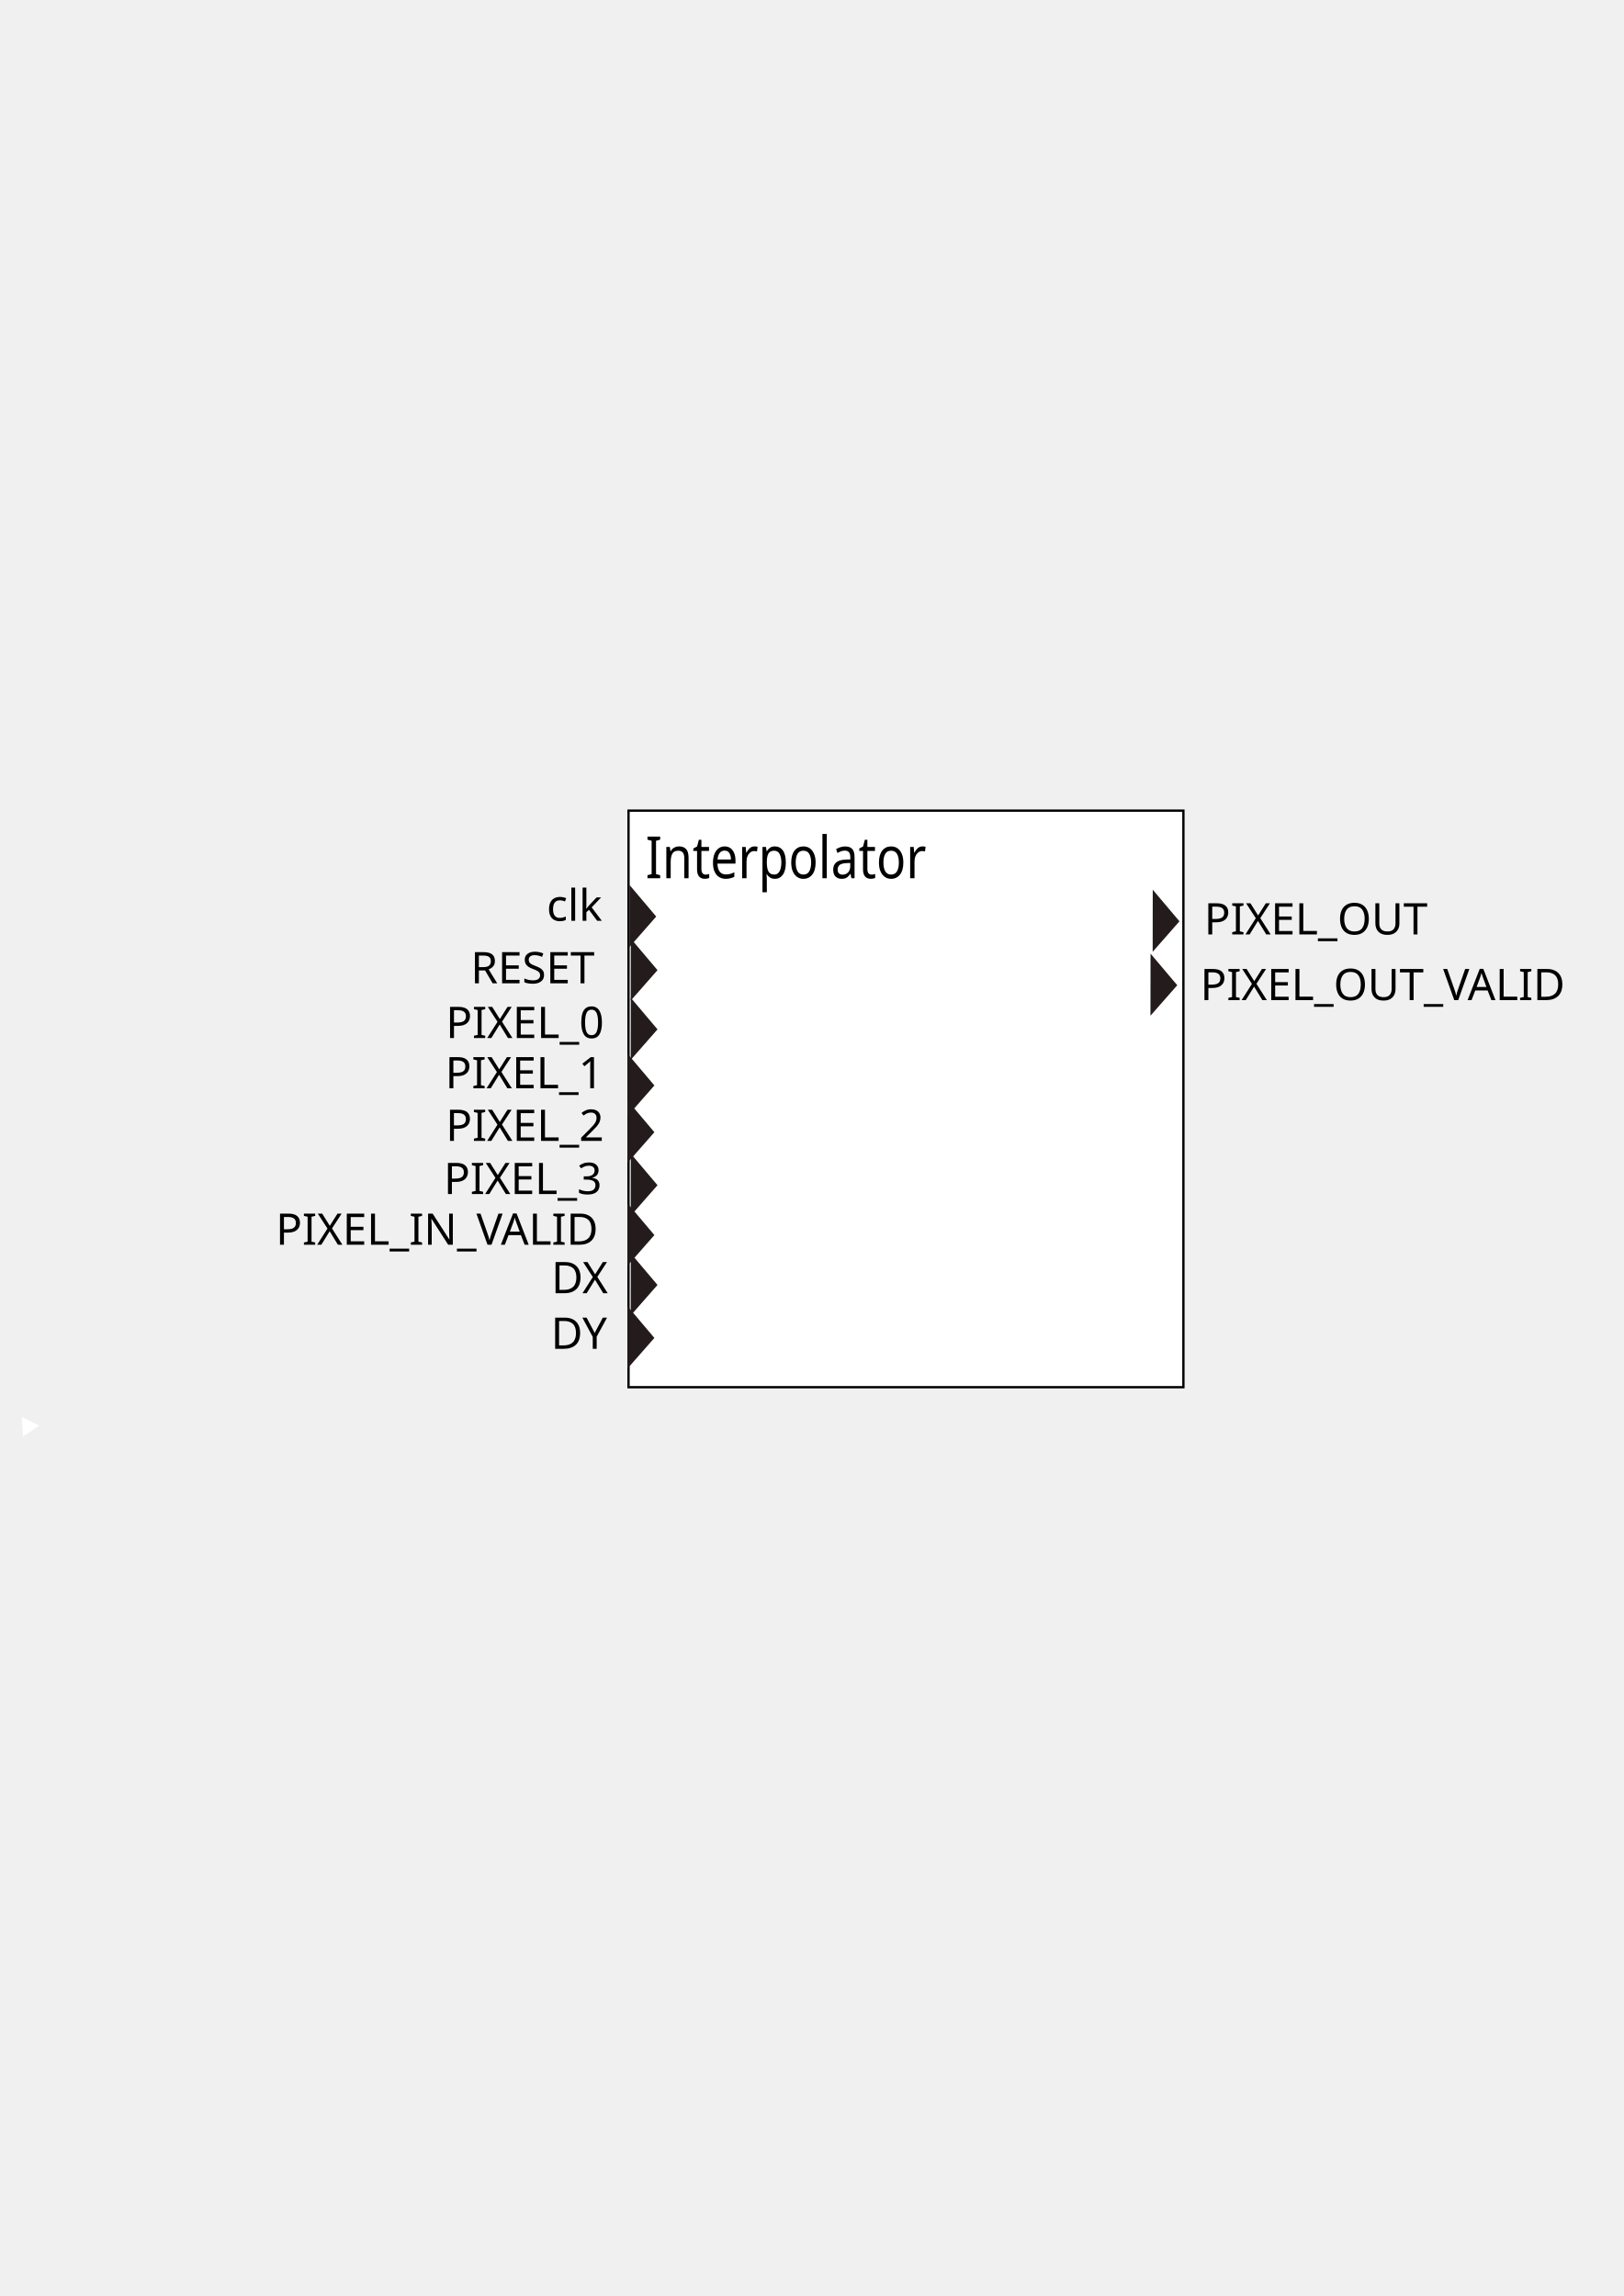
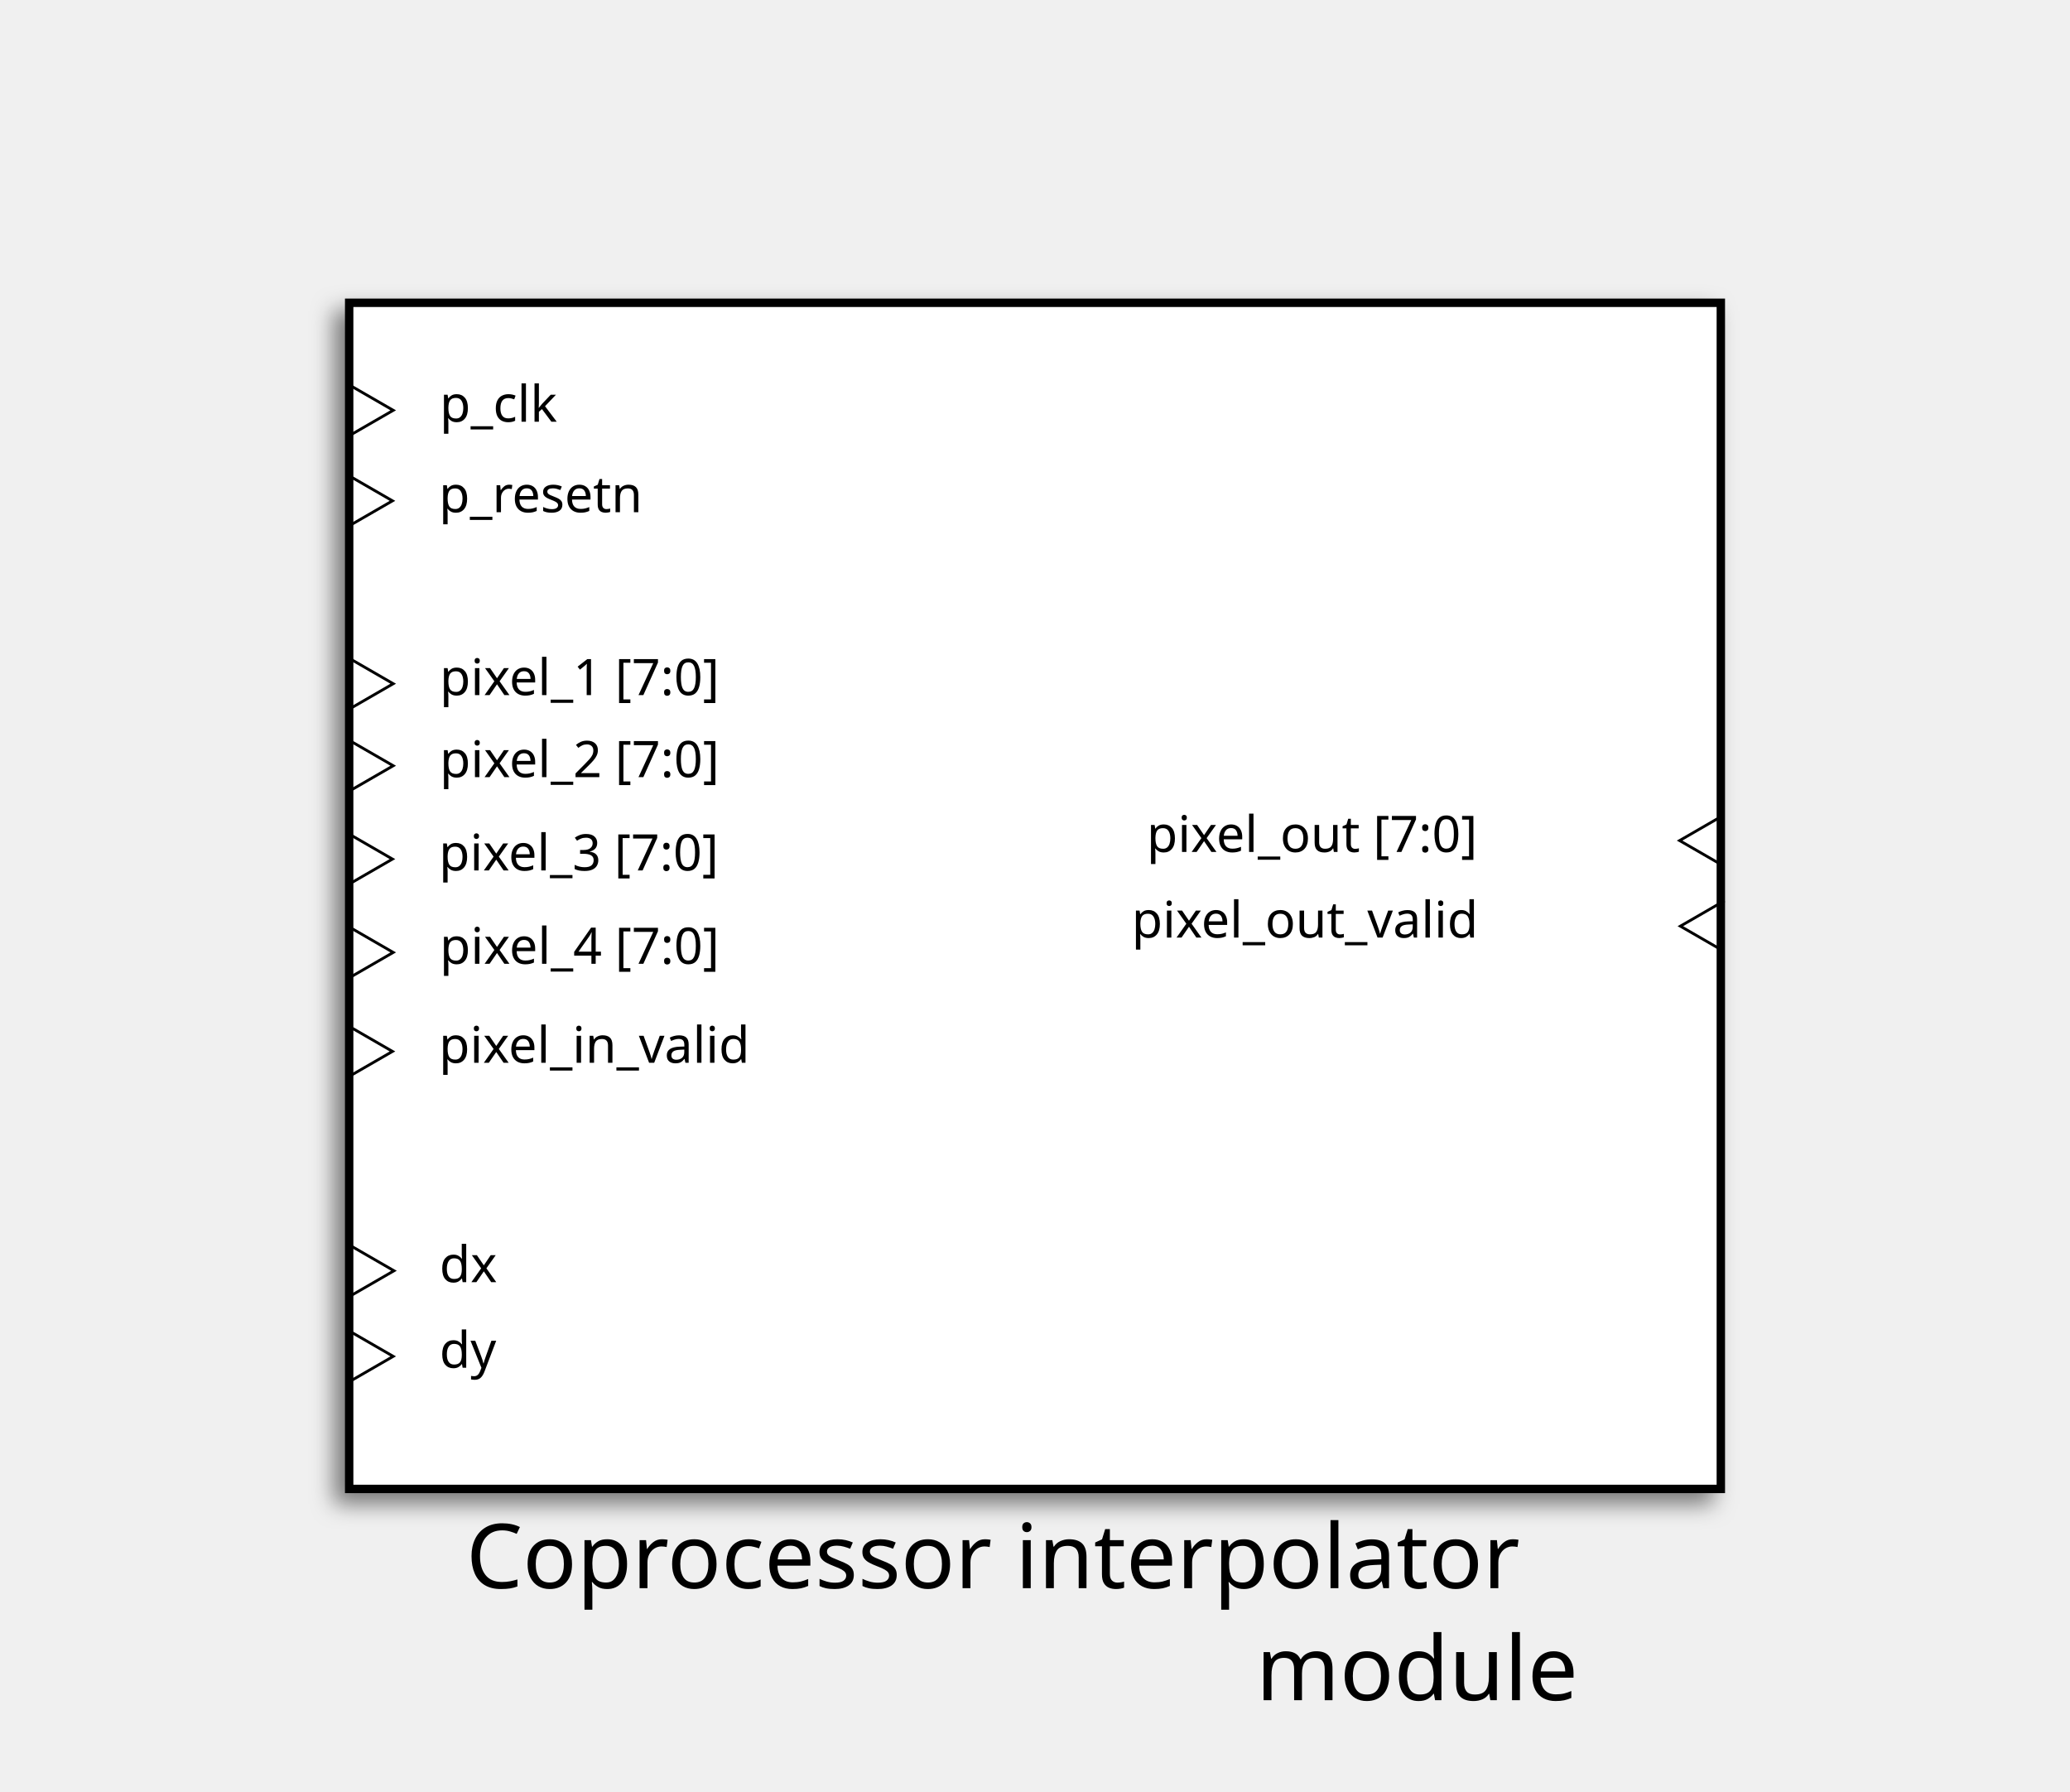
- <svg xmlns="http://www.w3.org/2000/svg" width="744.094" height="1052.362" id="svg2" version="1.1">
-   <defs id="defs4" />
-   <g id="layer1">
-     <rect style="fill:#ffffff;fill-rule:evenodd;stroke:#000000;stroke-width:1.056px;stroke-linecap:butt;stroke-linejoin:miter;stroke-opacity:1" id="rect2985" width="254.286" height="264.264" x="288.032" y="371.555" />
-     <text xml:space="preserve" style="font-size:24.529px;font-style:normal;font-weight:normal;line-height:125%;letter-spacing:0px;word-spacing:0px;fill:#000000;fill-opacity:1;stroke:none;font-family:Sans" x="322.179" y="369.598" id="text2987" transform="scale(0.9181813,1.089109)">
-       <tspan id="tspan2989" x="322.179" y="369.598">Interpolator</tspan>
+ <svg xmlns="http://www.w3.org/2000/svg" width="739.359" height="639.891" id="svg5283" version="1.1">
+   <defs id="defs5285">
+     <filter id="filter6002" width="1.5" height="1.5" x="-0.25" y="-0.25" color-interpolation-filters="sRGB">
+       <feGaussianBlur id="feGaussianBlur6004" in="SourceAlpha" stdDeviation="4" result="blur" />
+       <feColorMatrix id="feColorMatrix6006" result="bluralpha" type="matrix" values="1 0 0 0 0 0 1 0 0 0 0 0 1 0 0 0 0 0 0.5 0 " />
+       <feOffset id="feOffset6008" in="bluralpha" dx="-4" dy="4" result="offsetBlur" />
+       <feMerge id="feMerge6010">
+         <feMergeNode id="feMergeNode6012" in="offsetBlur" />
+         <feMergeNode id="feMergeNode6014" in="SourceGraphic" />
+       </feMerge>
+     </filter>
+   </defs>
+   <g id="layer1" transform="translate(50.97656,25.52344)">
+     <rect style="fill:#ffffff;fill-opacity:1;stroke:#000000;stroke-width:3;stroke-miterlimit:4;stroke-opacity:1;stroke-dasharray:none;filter:url(#filter6002)" id="rect5291" width="489.924" height="423.608" x="73.741" y="82.616" />
+     <text xml:space="preserve" style="font-size:40px;font-style:normal;font-weight:normal;line-height:125%;letter-spacing:0px;word-spacing:0px;fill:#000000;fill-opacity:1;stroke:none;font-family:Sans" x="106.066" y="125.082" id="text5297-0">
+       <tspan id="tspan5299-97" x="106.066" y="125.082" style="font-size:18px">p_clk</tspan>
    </text>
-     <path style="fill:#ffffff" id="path2991" d="m 10,649.505 3.999,1.977 3.999,1.977 -3.712,2.474 -3.712,2.474 -0.287,-4.451 z" />
-     <path style="fill:#241c1c" id="path2993" d="m 194.286,705.219 -45.995,9.412 -45.995,9.412 14.846,-44.538 14.846,-44.538 31.148,35.126 z" transform="matrix(0.1431816,-0.09293993,0.04730824,0.2886297,239.5465,234.6103)" />
-     <path style="fill:#241c1c" id="path2993-3" d="m 194.286,705.219 -45.995,9.412 -45.995,9.412 14.846,-44.538 14.846,-44.538 31.148,35.126 z" transform="matrix(0.1431816,-0.09293993,0.04730824,0.2886297,240.1343,259.1741)" />
-     <path style="fill:#241c1c" id="path2993-2" d="m 194.286,705.219 -45.995,9.412 -45.995,9.412 14.846,-44.538 14.846,-44.538 31.148,35.126 z" transform="matrix(0.1431816,-0.09293993,0.04730824,0.2886297,240.1343,286.317)" />
-     <path style="fill:#241c1c" id="path2993-2-8" d="m 194.286,705.219 -45.995,9.412 -45.995,9.412 14.846,-44.538 14.846,-44.538 31.148,35.126 z" transform="matrix(0.1431816,-0.09293993,0.04730824,0.2886297,238.7057,312.0313)" />
-     <path style="fill:#241c1c" id="path2993-2-6" d="m 194.286,705.219 -45.995,9.412 -45.995,9.412 14.846,-44.538 14.846,-44.538 31.148,35.126 z" transform="matrix(0.1431816,-0.09293993,0.04730824,0.2886297,238.7057,333.4599)" />
-     <path style="fill:#241c1c" id="path2993-2-6-5" d="m 194.286,705.219 -45.995,9.412 -45.995,9.412 14.846,-44.538 14.846,-44.538 31.148,35.126 z" transform="matrix(0.1431816,-0.09293993,0.04730824,0.2886297,240.1343,357.7456)" />
-     <path style="fill:#241c1c" id="path2993-2-6-5-9" d="m 194.286,705.219 -45.995,9.412 -45.995,9.412 14.846,-44.538 14.846,-44.538 31.148,35.126 z" transform="matrix(0.1431816,-0.09293993,0.04730824,0.2886297,238.7057,380.6027)" />
-     <path style="fill:#241c1c" id="path2993-2-6-5-9-2" d="m 194.286,705.219 -45.995,9.412 -45.995,9.412 14.846,-44.538 14.846,-44.538 31.148,35.126 z" transform="matrix(0.1431816,-0.09293993,0.04730824,0.2886297,240.1343,403.4598)" />
-     <path style="fill:#241c1c" id="path2993-2-6-5-9-2-8" d="m 194.286,705.219 -45.995,9.412 -45.995,9.412 14.846,-44.538 14.846,-44.538 31.148,35.126 z" transform="matrix(0.1431816,-0.09293993,0.04730824,0.2886297,238.7057,427.7456)" />
-     <flowRoot xml:space="preserve" id="flowRoot3117" style="font-size:40px;font-style:normal;font-weight:normal;line-height:125%;letter-spacing:0px;word-spacing:0px;fill:#000000;fill-opacity:1;stroke:none;font-family:Sans">
-       <flowRegion id="flowRegion3119">
-         <rect id="rect3121" width="17.143" height="57.143" x="38.571" y="389.505" />
-       </flowRegion>
-       <flowPara id="flowPara3123">clkclk</flowPara>
-     </flowRoot>
-     <flowRoot xml:space="preserve" id="flowRoot3125" style="font-size:40px;font-style:normal;font-weight:normal;line-height:125%;letter-spacing:0px;word-spacing:0px;fill:#000000;fill-opacity:1;stroke:none;font-family:Sans" transform="matrix(0.9735278,0,0,1.230735,1.836203,-170.5081)">
-       <flowRegion id="flowRegion3127">
-         <rect id="rect3129" width="111.429" height="61.429" x="67.143" y="729.505" />
-       </flowRegion>
-       <flowPara id="flowPara3131" />
-     </flowRoot>
-     <text xml:space="preserve" style="font-size:10px;font-style:normal;font-weight:normal;line-height:125%;letter-spacing:0px;word-spacing:0px;fill:#000000;fill-opacity:1;stroke:none;font-family:Sans" x="328.571" y="740.934" id="text3133">
-       <tspan id="tspan3135" x="328.571" y="740.934" />
+     <path style="fill:none;stroke:#000000;stroke-width:1px;stroke-linecap:butt;stroke-linejoin:miter;stroke-opacity:1" d="m 73.741,111.929 15.738,9.087 -15.465,8.929" id="path5301-6" />
+     <text id="text5297-3" y="157.407" x="105.793" style="font-size:40px;font-style:normal;font-weight:normal;line-height:125%;letter-spacing:0px;word-spacing:0px;fill:#000000;fill-opacity:1;stroke:none;font-family:Sans" xml:space="preserve">
+       <tspan style="font-size:18px" y="157.407" x="105.793" id="tspan5299-98">p_resetn</tspan>
    </text>
-     <text xml:space="preserve" style="font-size:6px;font-style:normal;font-weight:normal;line-height:125%;letter-spacing:0px;word-spacing:0px;fill:#000000;fill-opacity:1;stroke:none;font-family:Sans" x="277.143" y="742.362" id="text3137">
-       <tspan id="tspan3139" x="277.143" y="742.362" />
+     <path id="path5301-65" d="m 73.468,144.254 15.738,9.087 -15.465,8.929" style="fill:none;stroke:#000000;stroke-width:1px;stroke-linecap:butt;stroke-linejoin:miter;stroke-opacity:1" />
+     <text xml:space="preserve" style="font-size:40px;font-style:normal;font-weight:normal;line-height:125%;letter-spacing:0px;word-spacing:0px;fill:#000000;fill-opacity:1;stroke:none;font-family:Sans" x="106.066" y="222.721" id="text5297-5">
+       <tspan id="tspan5299-6" x="106.066" y="222.721" style="font-size:18px">pixel_1 [7:0]</tspan>
    </text>
-     <flowRoot xml:space="preserve" id="flowRoot3149" style="fill:black;stroke:none;stroke-opacity:1;stroke-width:1px;stroke-linejoin:miter;stroke-linecap:butt;fill-opacity:1;font-family:Sans;font-style:normal;font-weight:normal;font-size:10px;line-height:125%;letter-spacing:0px;word-spacing:0px">
-       <flowRegion id="flowRegion3151">
-         <rect id="rect3153" width="170" height="77.143" x="71.429" y="738.076" style="font-size:10px" />
-       </flowRegion>
-       <flowPara id="flowPara3155" />
-     </flowRoot>
-     <flowRoot xml:space="preserve" id="flowRoot3157" style="fill:black;stroke:none;stroke-opacity:1;stroke-width:1px;stroke-linejoin:miter;stroke-linecap:butt;fill-opacity:1;font-family:Sans;font-style:normal;font-weight:normal;font-size:6px;line-height:125%;letter-spacing:0px;word-spacing:0px">
-       <flowRegion id="flowRegion3159">
-         <rect id="rect3161" width="125.714" height="185.714" x="170" y="739.505" />
-       </flowRegion>
-       <flowPara id="flowPara3163" />
-     </flowRoot>
-     <text xml:space="preserve" style="font-size:6px;font-style:normal;font-weight:normal;line-height:125%;letter-spacing:0px;word-spacing:0px;fill:#000000;fill-opacity:1;stroke:none;font-family:Sans" x="290" y="786.648" id="text3165">
-       <tspan id="tspan3167" x="290" y="786.648" />
+     <path style="fill:none;stroke:#000000;stroke-width:1px;stroke-linecap:butt;stroke-linejoin:miter;stroke-opacity:1" d="m 73.741,209.569 15.738,9.087 -15.465,8.929" id="path5301-3" />
+     <text id="text5297-52" y="252.016" x="106.066" style="font-size:40px;font-style:normal;font-weight:normal;line-height:125%;letter-spacing:0px;word-spacing:0px;fill:#000000;fill-opacity:1;stroke:none;font-family:Sans" xml:space="preserve">
+       <tspan style="font-size:18px" y="252.016" x="106.066" id="tspan5299-3">pixel_2 [7:0]</tspan>
    </text>
-     <flowRoot xml:space="preserve" id="flowRoot3169" style="font-size:64px;font-style:normal;font-weight:normal;line-height:125%;letter-spacing:0px;word-spacing:0px;fill:#241c1c;fill-opacity:0;stroke:none;font-family:Sans">
-       <flowRegion id="flowRegion3171">
-         <rect id="rect3173" width="201.429" height="151.429" x="64.286" y="725.219" style="font-size:64px;fill:#241c1c;fill-opacity:0" />
-       </flowRegion>
-       <flowPara id="flowPara3175">dfvfdfv</flowPara>
-     </flowRoot>
-     <text xml:space="preserve" style="font-size:6px;font-style:normal;font-weight:normal;line-height:125%;letter-spacing:0px;word-spacing:0px;fill:#000000;fill-opacity:1;stroke:none;font-family:Sans" x="384.286" y="752.362" id="text3189">
-       <tspan id="tspan3191" x="384.286" y="752.362" />
+     <path id="path5301-1" d="m 73.741,238.864 15.738,9.087 -15.465,8.929" style="fill:none;stroke:#000000;stroke-width:1px;stroke-linecap:butt;stroke-linejoin:miter;stroke-opacity:1" />
+     <text xml:space="preserve" style="font-size:40px;font-style:normal;font-weight:normal;line-height:125%;letter-spacing:0px;word-spacing:0px;fill:#000000;fill-opacity:1;stroke:none;font-family:Sans" x="105.793" y="285.351" id="text5297-89">
+       <tspan id="tspan5299-7" x="105.793" y="285.351" style="font-size:18px">pixel_3 [7:0]</tspan>
    </text>
-     <flowRoot xml:space="preserve" id="flowRoot3201" style="font-size:14px;font-style:normal;font-weight:normal;line-height:125%;letter-spacing:0px;word-spacing:0px;fill:#000000;fill-opacity:1;stroke:none;font-family:Sans">
-       <flowRegion id="flowRegion3203">
-         <rect id="rect3205" width="76.772" height="28.284" x="6.061" y="394.753" style="font-size:14px" />
-       </flowRegion>
-       <flowPara id="flowPara3207" />
-     </flowRoot>
-     <path style="fill:#241c1c;fill-opacity:0" id="path3209" d="m 220.797,430.961 c -0.405,9.312 -0.357,18.638 -0.427,27.957 -0.015,8.12 -0.03,4.158 0.037,11.886 0,0 -12.51,6.374 -12.51,6.374 l 0,0 c 0.066,-7.773 0.052,-3.799 0.037,-11.923 -0.069,-9.174 -0.016,-18.355 -0.427,-27.522 0,0 13.29,-6.772 13.29,-6.772 z" />
-     <flowRoot xml:space="preserve" id="flowRoot3211" style="fill:black;stroke:none;stroke-opacity:1;stroke-width:1px;stroke-linejoin:miter;stroke-linecap:butt;fill-opacity:1;font-family:Sans;font-style:normal;font-weight:normal;font-size:8px;line-height:125%;letter-spacing:0px;word-spacing:0px">
-       <flowRegion id="flowRegion3213">
-         <rect id="rect3215" width="158.594" height="77.782" x="131.32" y="733.154" />
-       </flowRegion>
-       <flowPara id="flowPara3217" />
-     </flowRoot>
-     <flowRoot xml:space="preserve" id="flowRoot3219" style="font-size:8px;font-style:normal;font-weight:normal;line-height:125%;letter-spacing:0px;word-spacing:0px;fill:#000000;fill-opacity:1;stroke:none;font-family:Sans">
-       <flowRegion id="flowRegion3221">
-         <rect id="rect3223" width="152.533" height="49.497" x="111.117" y="704.87" />
-       </flowRegion>
-       <flowPara id="flowPara3225">WCD</flowPara>
-     </flowRoot>
-     <text xml:space="preserve" style="font-size:20px;font-style:normal;font-weight:normal;line-height:125%;letter-spacing:0px;word-spacing:0px;fill:#000000;fill-opacity:1;stroke:none;font-family:Sans" x="250.518" y="422.027" id="text3227">
-       <tspan id="tspan3229" x="250.518" y="422.027">clk</tspan>
+     <path style="fill:none;stroke:#000000;stroke-width:1px;stroke-linecap:butt;stroke-linejoin:miter;stroke-opacity:1" d="m 73.468,272.199 15.738,9.087 -15.465,8.929" id="path5301-20" />
+     <text id="text5297-7" y="318.686" x="106.066" style="font-size:40px;font-style:normal;font-weight:normal;line-height:125%;letter-spacing:0px;word-spacing:0px;fill:#000000;fill-opacity:1;stroke:none;font-family:Sans" xml:space="preserve">
+       <tspan style="font-size:18px" y="318.686" x="106.066" id="tspan5299-94">pixel_4 [7:0]</tspan>
    </text>
-     <text xml:space="preserve" style="font-size:20px;font-style:normal;font-weight:normal;line-height:125%;letter-spacing:0px;word-spacing:0px;fill:#000000;fill-opacity:1;stroke:none;font-family:Sans" x="215.72" y="450.696" id="text3227-2">
-       <tspan id="tspan3229-1" x="215.72" y="450.696">RESET</tspan>
+     <path id="path5301-4" d="m 73.741,305.534 15.738,9.087 -15.465,8.929" style="fill:none;stroke:#000000;stroke-width:1px;stroke-linecap:butt;stroke-linejoin:miter;stroke-opacity:1" />
+     <g id="g5327-9" transform="translate(-0.778174,266.4356)">
+       <text id="text5297-73" y="87.606" x="106.571" style="font-size:40px;font-style:normal;font-weight:normal;line-height:125%;letter-spacing:0px;word-spacing:0px;fill:#000000;fill-opacity:1;stroke:none;font-family:Sans" xml:space="preserve">
+         <tspan style="font-size:18px" y="87.606" x="106.571" id="tspan5299-65">pixel_in_valid</tspan>
+       </text>
+       <path id="path5301-64" d="M 74.246,74.453 89.985,83.54 74.519,92.469" style="fill:none;stroke:#000000;stroke-width:1px;stroke-linecap:butt;stroke-linejoin:miter;stroke-opacity:1" />
+     </g>
+     <text id="text5297-6-5-2-9" y="278.742" x="528.724" style="font-size:40px;font-style:normal;font-weight:normal;text-align:end;line-height:125%;letter-spacing:0px;word-spacing:0px;text-anchor:end;fill:#000000;fill-opacity:1;stroke:none;font-family:Sans" xml:space="preserve">
+       <tspan style="font-size:18px;text-align:end;text-anchor:end" y="278.742" x="528.724" id="tspan5299-9-7-3-3">pixel_out [7:0]</tspan>
    </text>
-     <text xml:space="preserve" style="font-size:20px;font-style:normal;font-weight:normal;line-height:125%;letter-spacing:0px;word-spacing:0px;fill:#000000;fill-opacity:1;stroke:none;font-family:Sans" x="204.31" y="475.774" id="text3227-2-3">
-       <tspan id="tspan3229-1-6" x="204.31" y="475.774">PIXEL_0</tspan>
+     <path id="path5301-27-7-3-6" d="m 564.675,265.589 -15.738,9.087 15.465,8.929" style="fill:none;stroke:#000000;stroke-width:1px;stroke-linecap:butt;stroke-linejoin:miter;stroke-opacity:1" />
+     <text id="text5297-6-5-2-9-7" y="309.31" x="528.997" style="font-size:40px;font-style:normal;font-weight:normal;text-align:end;line-height:125%;letter-spacing:0px;word-spacing:0px;text-anchor:end;fill:#000000;fill-opacity:1;stroke:none;font-family:Sans" xml:space="preserve">
+       <tspan style="font-size:18px;text-align:end;text-anchor:end" y="309.31" x="528.997" id="tspan5299-9-7-3-3-5">pixel_out_valid</tspan>
    </text>
-     <text xml:space="preserve" style="font-size:20px;font-style:normal;font-weight:normal;line-height:125%;letter-spacing:0px;word-spacing:0px;fill:#000000;fill-opacity:1;stroke:none;font-family:Sans" x="204.033" y="498.811" id="text3227-2-3-5">
-       <tspan id="tspan3229-1-6-3" x="204.033" y="498.811">PIXEL_1</tspan>
+     <path id="path5301-27-7-3-6-4" d="m 564.948,296.158 -15.738,9.087 15.465,8.929" style="fill:none;stroke:#000000;stroke-width:1px;stroke-linecap:butt;stroke-linejoin:miter;stroke-opacity:1" />
+     <text xml:space="preserve" style="font-size:40px;font-style:normal;font-weight:normal;text-align:end;line-height:125%;letter-spacing:0px;word-spacing:0px;text-anchor:end;fill:#000000;fill-opacity:1;stroke:none;font-family:Sans" x="564.675" y="541.667" id="text5844">
+       <tspan x="564.675" y="541.667" style="font-size:32px" id="tspan3209">Coprocessor interpolator</tspan>
+       <tspan x="564.675" y="581.667" style="font-size:32px" id="tspan3227">module</tspan>
    </text>
-     <text xml:space="preserve" style="font-size:20px;font-style:normal;font-weight:normal;line-height:125%;letter-spacing:0px;word-spacing:0px;fill:#000000;fill-opacity:1;stroke:none;font-family:Sans" x="204.291" y="522.923" id="text3227-2-3-5-6">
-       <tspan id="tspan3229-1-6-3-7" x="204.291" y="522.923">PIXEL_2</tspan>
+     <text id="text5297-6-5-2-9-73" y="432.378" x="105.999" style="font-size:40px;font-style:normal;font-weight:normal;text-align:start;line-height:125%;letter-spacing:0px;word-spacing:0px;text-anchor:start;fill:#000000;fill-opacity:1;stroke:none;font-family:Sans" xml:space="preserve">
+       <tspan style="font-size:18px;text-align:start;text-anchor:start" y="432.378" x="105.999" id="tspan5299-9-7-3-3-7">dx</tspan>
    </text>
-     <text xml:space="preserve" style="font-size:20px;font-style:normal;font-weight:normal;line-height:125%;letter-spacing:0px;word-spacing:0px;fill:#000000;fill-opacity:1;stroke:none;font-family:Sans" x="203.359" y="547.299" id="text3227-2-3-5-6-4">
-       <tspan id="tspan3229-1-6-3-7-3" x="203.359" y="547.299">PIXEL_3</tspan>
+     <path id="path5301-27-7-3-6-5" d="m 74.009,419.226 15.738,9.087 -15.465,8.929" style="fill:none;stroke:#000000;stroke-width:1px;stroke-linecap:butt;stroke-linejoin:miter;stroke-opacity:1" />
+     <text id="text5297-6-5-2-9-7-69" y="462.947" x="105.999" style="font-size:40px;font-style:normal;font-weight:normal;text-align:start;line-height:125%;letter-spacing:0px;word-spacing:0px;text-anchor:start;fill:#000000;fill-opacity:1;stroke:none;font-family:Sans" xml:space="preserve">
+       <tspan style="font-size:18px;text-align:start;text-anchor:start" y="462.947" x="105.999" id="tspan5299-9-7-3-3-5-07">dy</tspan>
    </text>
-     <text xml:space="preserve" style="font-size:20px;font-style:normal;font-weight:normal;line-height:125%;letter-spacing:0px;word-spacing:0px;fill:#000000;fill-opacity:1;stroke:none;font-family:Sans" x="126.388" y="570.532" id="text3227-2-3-5-6-4-9">
-       <tspan id="tspan3229-1-6-3-7-3-9" x="126.388" y="570.532">PIXEL_IN_VALID</tspan>
-     </text>
-     <text xml:space="preserve" style="font-size:20px;font-style:normal;font-weight:normal;line-height:125%;letter-spacing:0px;word-spacing:0px;fill:#000000;fill-opacity:1;stroke:none;font-family:Sans" x="252.657" y="592.755" id="text3227-2-3-5-6-4-3">
-       <tspan id="tspan3229-1-6-3-7-3-2" x="252.657" y="592.755">DX</tspan>
-     </text>
-     <text xml:space="preserve" style="font-size:20px;font-style:normal;font-weight:normal;line-height:125%;letter-spacing:0px;word-spacing:0px;fill:#000000;fill-opacity:1;stroke:none;font-family:Sans" x="252.476" y="618.216" id="text3227-2-3-5-6-4-3-7">
-       <tspan id="tspan3229-1-6-3-7-3-2-1" x="252.476" y="618.216">DY</tspan>
-     </text>
-     <path style="fill:#241c1c" id="path2993-0" d="m 194.286,705.219 -45.995,9.412 -45.995,9.412 14.846,-44.538 14.846,-44.538 31.148,35.126 z" transform="matrix(0.1431816,-0.09293993,0.04730824,0.2886297,479.3302,236.7889)" />
-     <path style="fill:#241c1c" id="path2993-0-1" d="m 194.286,705.219 -45.995,9.412 -45.995,9.412 14.846,-44.538 14.846,-44.538 31.148,35.126 z" transform="matrix(0.1431816,-0.09293993,0.04730824,0.2886297,478.32,266.0833)" />
-     <text xml:space="preserve" style="font-size:20px;font-style:normal;font-weight:normal;line-height:125%;letter-spacing:0px;word-spacing:0px;fill:#000000;fill-opacity:1;stroke:none;font-family:Sans" x="551.802" y="428.297" id="text3227-2-0">
-       <tspan id="tspan3229-1-5" x="551.802" y="428.297">PIXEL_OUT</tspan>
-     </text>
-     <text xml:space="preserve" style="font-size:20px;font-style:normal;font-weight:normal;line-height:125%;letter-spacing:0px;word-spacing:0px;fill:#000000;fill-opacity:1;stroke:none;font-family:Sans" x="550.033" y="458.405" id="text3227-2-0-8">
-       <tspan id="tspan3229-1-5-0" x="550.033" y="458.405">PIXEL_OUT_VALID</tspan>
-     </text>
+     <path id="path5301-27-7-3-6-4-1" d="m 73.736,449.795 15.738,9.087 -15.465,8.929" style="fill:none;stroke:#000000;stroke-width:1px;stroke-linecap:butt;stroke-linejoin:miter;stroke-opacity:1" />
  </g>
</svg>
